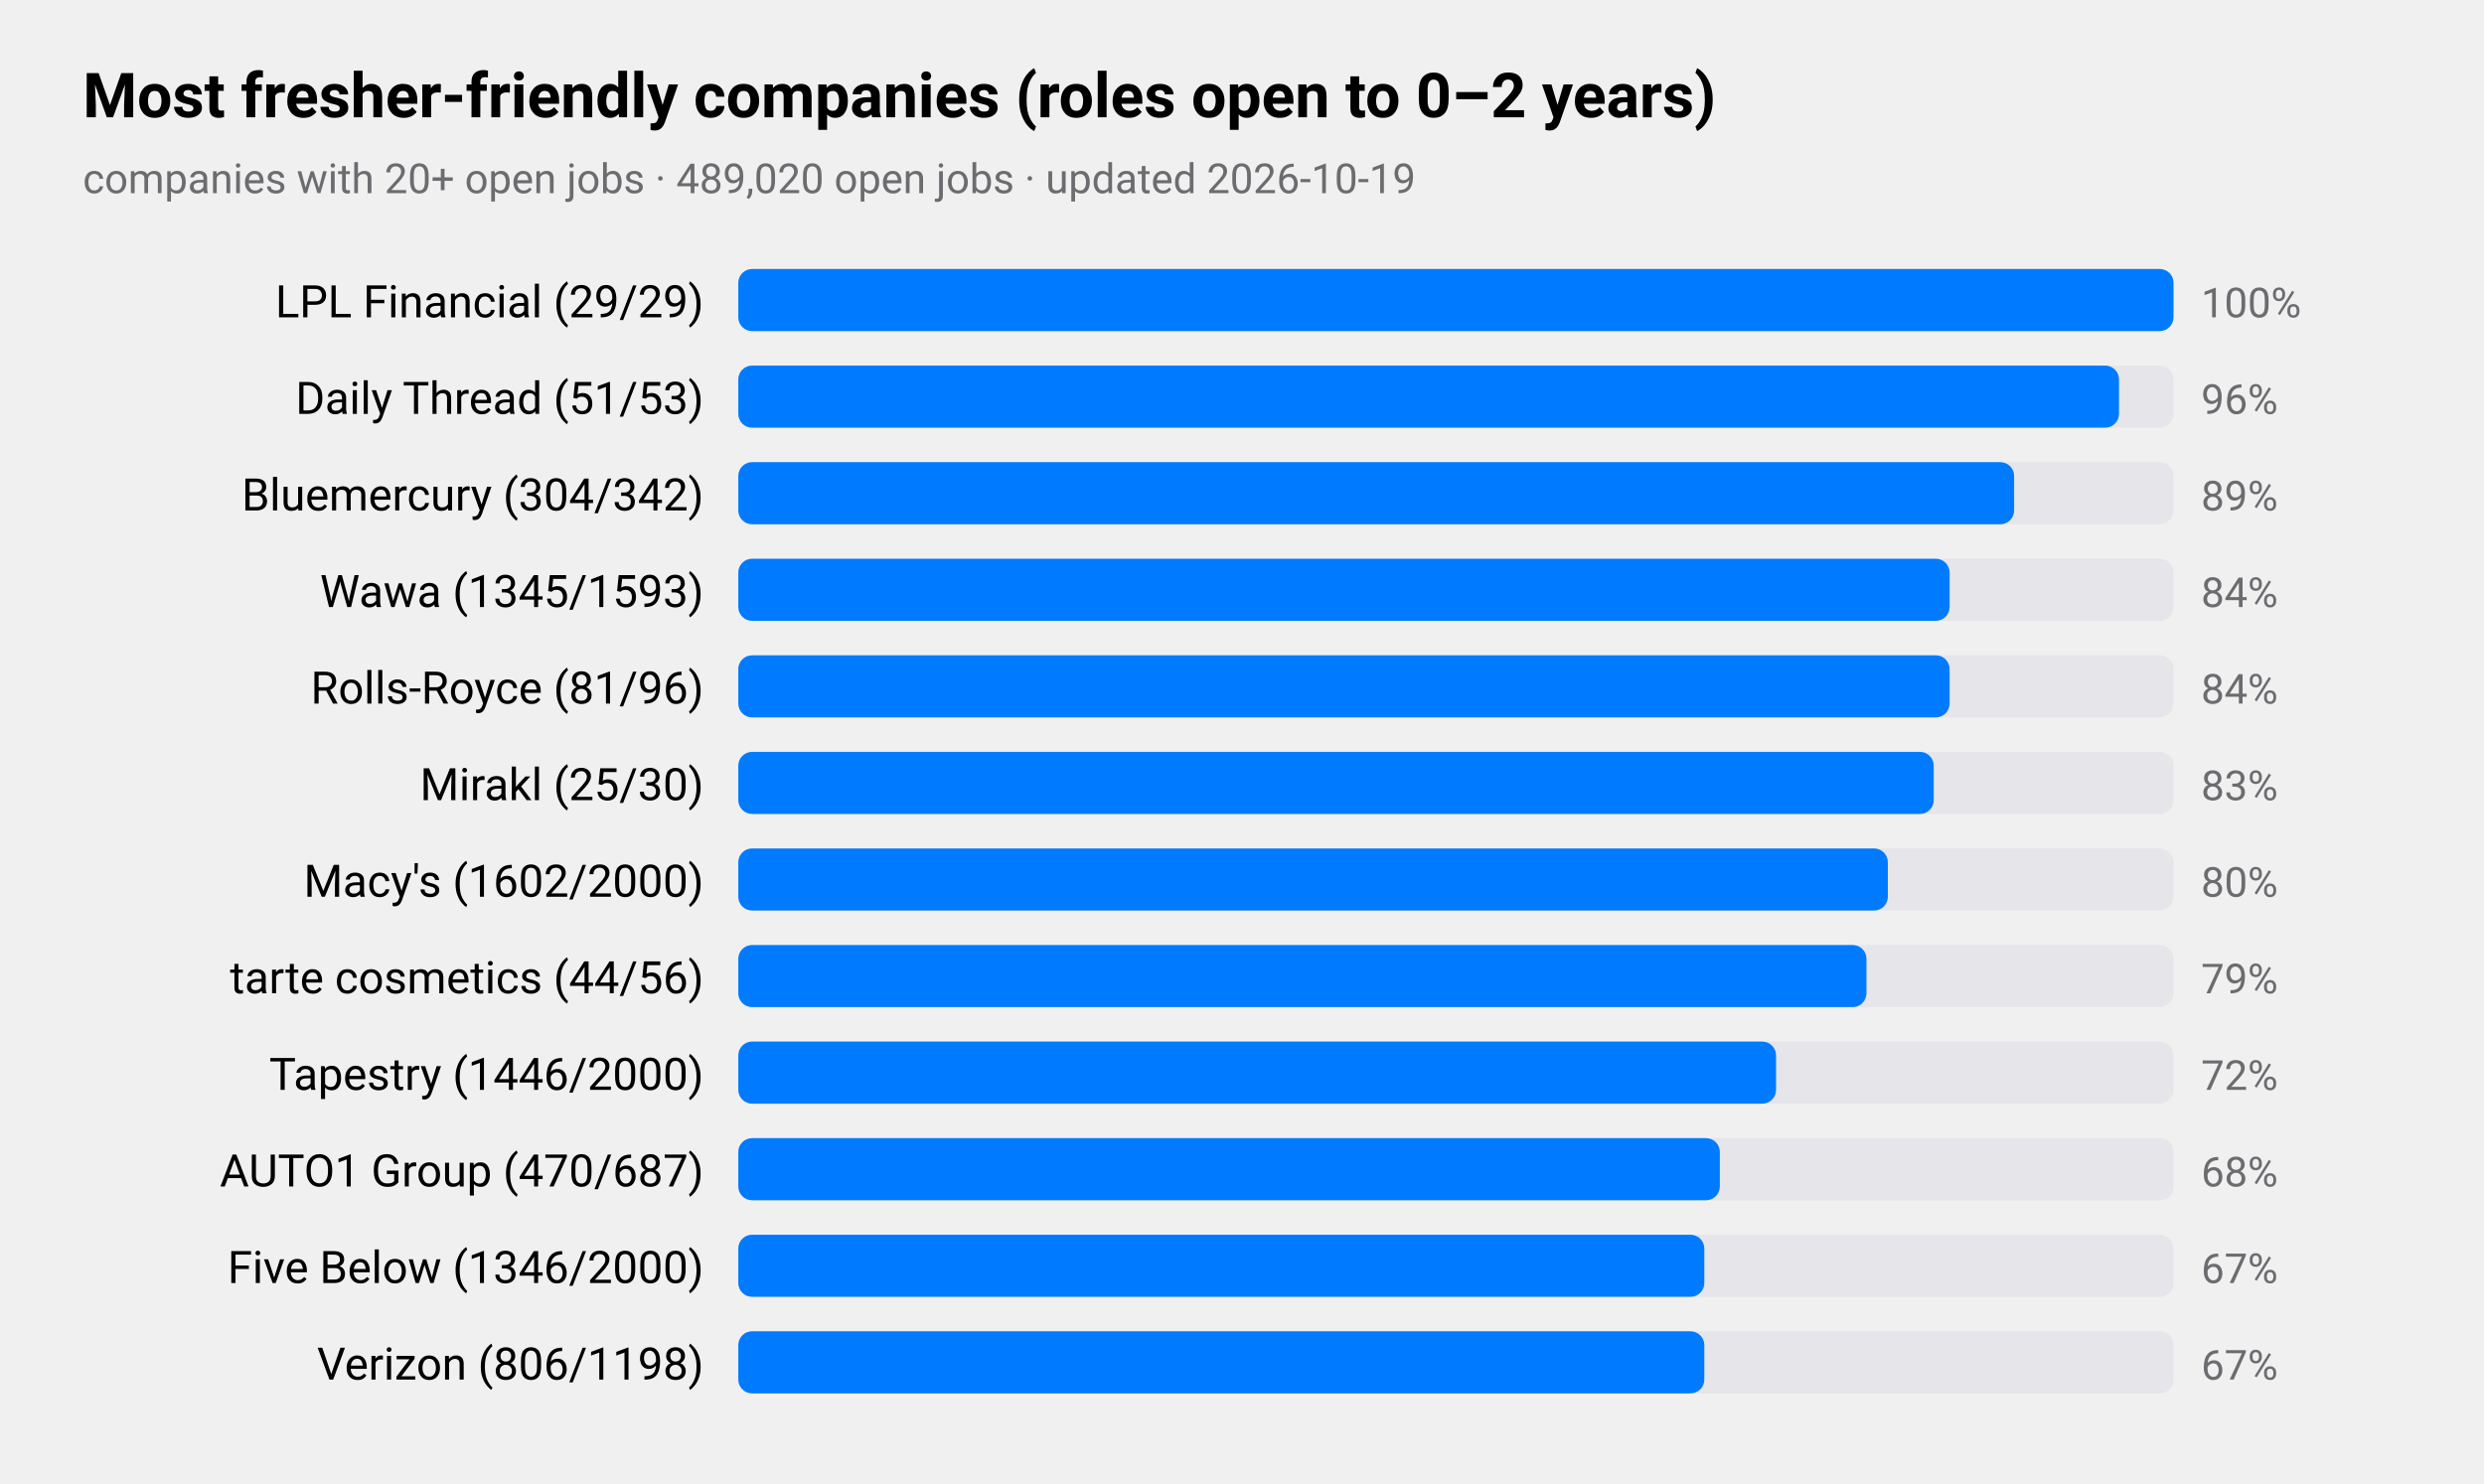
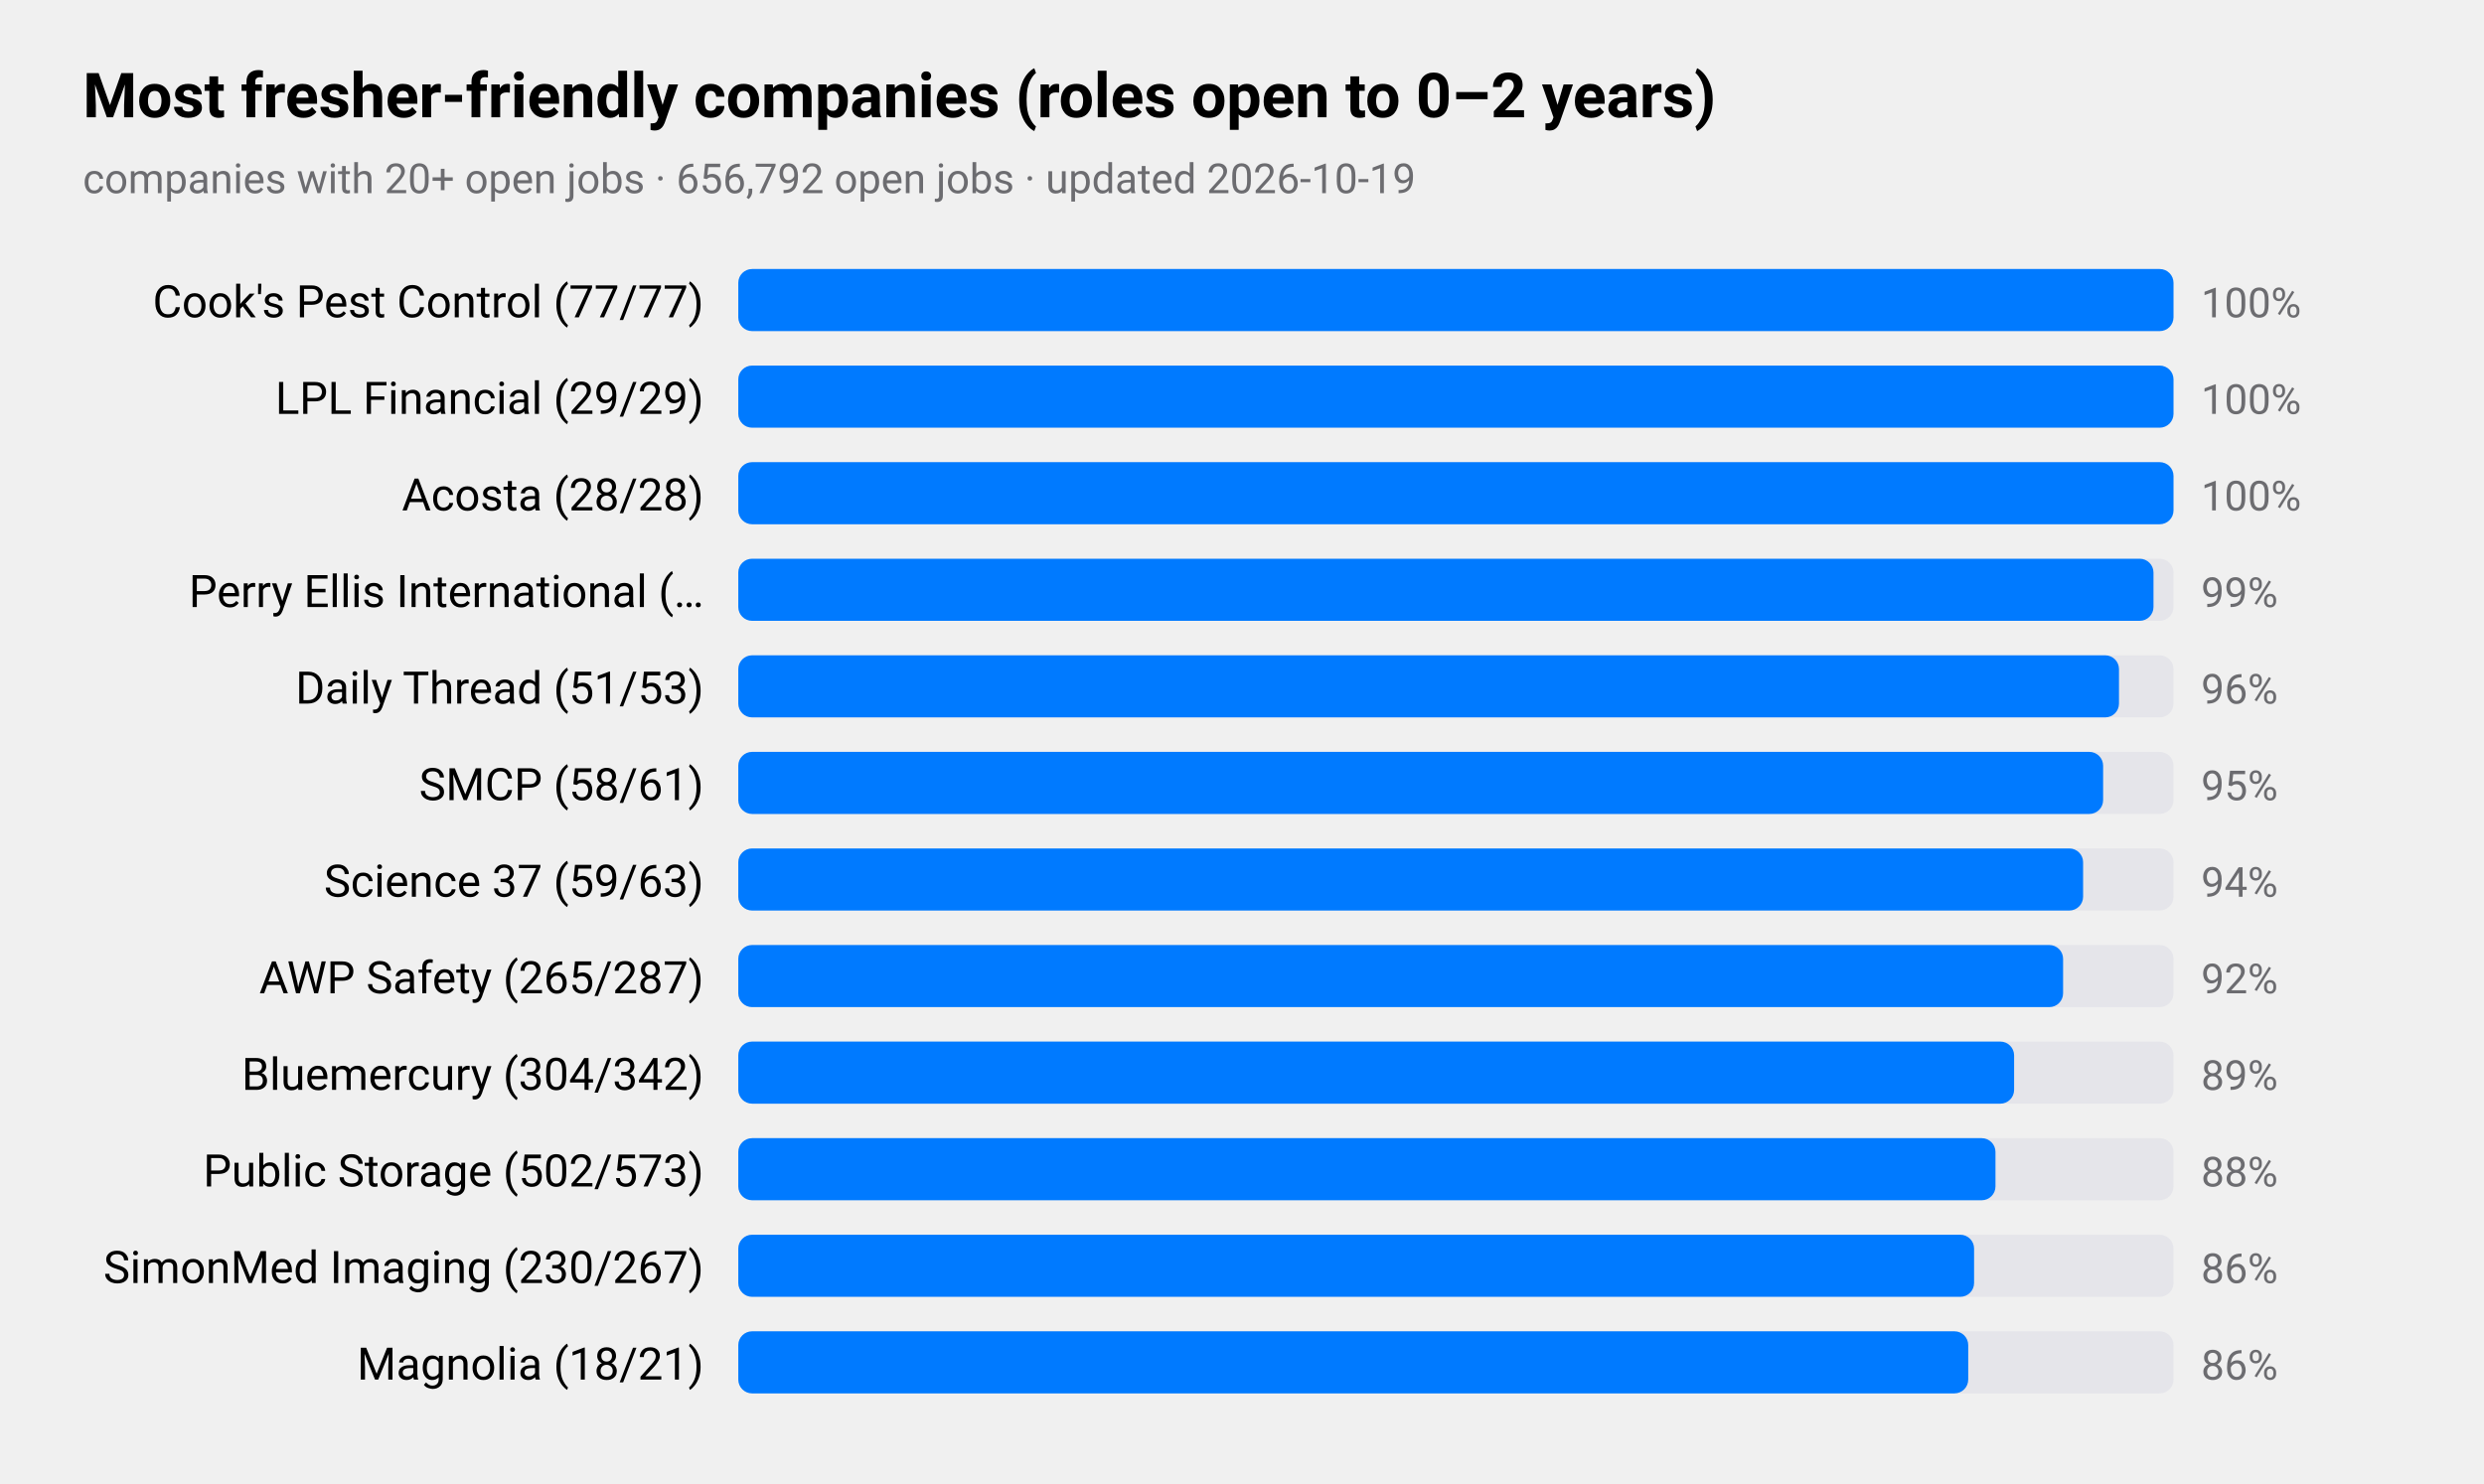
<svg xmlns="http://www.w3.org/2000/svg" viewBox="0 0 720 430" width="720" height="430" role="img" aria-label="Most fresher-friendly companies (roles open to 0–2 years)">
  <style>
text{font-family:-apple-system,BlinkMacSystemFont,"SF Pro Text","Helvetica Neue","Segoe UI",Roboto,sans-serif;fill:#000}
.sub,.val,.axis{fill:#6c6c70}.bar{fill:#007aff}.track{fill:#e5e5ea}.grid{stroke:#d1d1d6}
.l1{fill:none;stroke:#007aff;stroke-width:2.5}.d1{fill:#007aff}.l2{fill:none;stroke:#ff9500;stroke-width:2.5}.d2{fill:#ff9500}
.l3{fill:none;stroke:#34c759;stroke-width:2.5}.d3{fill:#34c759}.l4{fill:none;stroke:#af52de;stroke-width:2.5}.d4{fill:#af52de}
.l5{fill:none;stroke:#ff3b30;stroke-width:2.5}.d5{fill:#ff3b30}.l6{fill:none;stroke:#00b8d4;stroke-width:2.5}.d6{fill:#00b8d4}
@media(prefers-color-scheme:dark){text{fill:#fff}.sub,.val,.axis{fill:#98989d}.bar{fill:#0a84ff}.track{fill:#2c2c2e}.grid{stroke:#38383a}
.l1{stroke:#0a84ff}.d1{fill:#0a84ff}.l2{stroke:#ff9f0a}.d2{fill:#ff9f0a}
.l3{stroke:#30d158}.d3{fill:#30d158}.l4{stroke:#bf5af2}.d4{fill:#bf5af2}.l5{stroke:#ff453a}.d5{fill:#ff453a}.l6{stroke:#40cbe0}.d6{fill:#40cbe0}}
</style>
  <text x="24" y="34" font-size="18" font-weight="600">Most fresher-friendly companies (roles open to 0–2 years)</text>
-   <text class="sub" x="24" y="56" font-size="12">companies with 20+ open jobs · 489,020 open jobs · updated 2026-10-19</text>
-   <text x="204" y="92" font-size="13" text-anchor="end">LPL Financial (29/29)</text>
+   <text class="sub" x="24" y="56" font-size="12">companies with 20+ open jobs · 656,792 open jobs · updated 2026-10-19</text>
+   <text x="204" y="92" font-size="13" text-anchor="end">Cook's Pest Control (77/77)</text>
  <rect class="track" x="214" y="78" width="416" height="18" rx="4" />
  <rect class="bar" x="214" y="78" width="416.0" height="18" rx="4" />
  <text class="val" x="638" y="92" font-size="12">100%</text>
-   <text x="204" y="120" font-size="13" text-anchor="end">Daily Thread (51/53)</text>
+   <text x="204" y="120" font-size="13" text-anchor="end">LPL Financial (29/29)</text>
  <rect class="track" x="214" y="106" width="416" height="18" rx="4" />
-   <rect class="bar" x="214" y="106" width="400.2" height="18" rx="4" />
-   <text class="val" x="638" y="120" font-size="12">96%</text>
-   <text x="204" y="148" font-size="13" text-anchor="end">Bluemercury (304/342)</text>
+   <rect class="bar" x="214" y="106" width="416.0" height="18" rx="4" />
+   <text class="val" x="638" y="120" font-size="12">100%</text>
+   <text x="204" y="148" font-size="13" text-anchor="end">Acosta (28/28)</text>
  <rect class="track" x="214" y="134" width="416" height="18" rx="4" />
-   <rect class="bar" x="214" y="134" width="369.8" height="18" rx="4" />
-   <text class="val" x="638" y="148" font-size="12">89%</text>
-   <text x="204" y="176" font-size="13" text-anchor="end">Wawa (1345/1593)</text>
+   <rect class="bar" x="214" y="134" width="416.0" height="18" rx="4" />
+   <text class="val" x="638" y="148" font-size="12">100%</text>
+   <text x="204" y="176" font-size="13" text-anchor="end">Perry Ellis International (…</text>
  <rect class="track" x="214" y="162" width="416" height="18" rx="4" />
-   <rect class="bar" x="214" y="162" width="351.1" height="18" rx="4" />
-   <text class="val" x="638" y="176" font-size="12">84%</text>
-   <text x="204" y="204" font-size="13" text-anchor="end">Rolls-Royce (81/96)</text>
+   <rect class="bar" x="214" y="162" width="410.2" height="18" rx="4" />
+   <text class="val" x="638" y="176" font-size="12">99%</text>
+   <text x="204" y="204" font-size="13" text-anchor="end">Daily Thread (51/53)</text>
  <rect class="track" x="214" y="190" width="416" height="18" rx="4" />
-   <rect class="bar" x="214" y="190" width="351.1" height="18" rx="4" />
-   <text class="val" x="638" y="204" font-size="12">84%</text>
-   <text x="204" y="232" font-size="13" text-anchor="end">Mirakl (25/30)</text>
+   <rect class="bar" x="214" y="190" width="400.2" height="18" rx="4" />
+   <text class="val" x="638" y="204" font-size="12">96%</text>
+   <text x="204" y="232" font-size="13" text-anchor="end">SMCP (58/61)</text>
  <rect class="track" x="214" y="218" width="416" height="18" rx="4" />
-   <rect class="bar" x="214" y="218" width="346.5" height="18" rx="4" />
-   <text class="val" x="638" y="232" font-size="12">83%</text>
-   <text x="204" y="260" font-size="13" text-anchor="end">Macy's (1602/2000)</text>
+   <rect class="bar" x="214" y="218" width="395.6" height="18" rx="4" />
+   <text class="val" x="638" y="232" font-size="12">95%</text>
+   <text x="204" y="260" font-size="13" text-anchor="end">Science 37 (59/63)</text>
  <rect class="track" x="214" y="246" width="416" height="18" rx="4" />
-   <rect class="bar" x="214" y="246" width="333.2" height="18" rx="4" />
-   <text class="val" x="638" y="260" font-size="12">80%</text>
-   <text x="204" y="288" font-size="13" text-anchor="end">tarte cosmetics (44/56)</text>
+   <rect class="bar" x="214" y="246" width="389.8" height="18" rx="4" />
+   <text class="val" x="638" y="260" font-size="12">94%</text>
+   <text x="204" y="288" font-size="13" text-anchor="end">AWP Safety (265/287)</text>
  <rect class="track" x="214" y="274" width="416" height="18" rx="4" />
-   <rect class="bar" x="214" y="274" width="327.0" height="18" rx="4" />
-   <text class="val" x="638" y="288" font-size="12">79%</text>
-   <text x="204" y="316" font-size="13" text-anchor="end">Tapestry (1446/2000)</text>
+   <rect class="bar" x="214" y="274" width="384.0" height="18" rx="4" />
+   <text class="val" x="638" y="288" font-size="12">92%</text>
+   <text x="204" y="316" font-size="13" text-anchor="end">Bluemercury (304/342)</text>
  <rect class="track" x="214" y="302" width="416" height="18" rx="4" />
-   <rect class="bar" x="214" y="302" width="300.8" height="18" rx="4" />
-   <text class="val" x="638" y="316" font-size="12">72%</text>
-   <text x="204" y="344" font-size="13" text-anchor="end">AUTO1 Group (470/687)</text>
+   <rect class="bar" x="214" y="302" width="369.8" height="18" rx="4" />
+   <text class="val" x="638" y="316" font-size="12">89%</text>
+   <text x="204" y="344" font-size="13" text-anchor="end">Public Storage (502/573)</text>
  <rect class="track" x="214" y="330" width="416" height="18" rx="4" />
-   <rect class="bar" x="214" y="330" width="284.5" height="18" rx="4" />
-   <text class="val" x="638" y="344" font-size="12">68%</text>
-   <text x="204" y="372" font-size="13" text-anchor="end">Five Below (1346/2000)</text>
+   <rect class="bar" x="214" y="330" width="364.4" height="18" rx="4" />
+   <text class="val" x="638" y="344" font-size="12">88%</text>
+   <text x="204" y="372" font-size="13" text-anchor="end">SimonMed Imaging (230/267)</text>
  <rect class="track" x="214" y="358" width="416" height="18" rx="4" />
-   <rect class="bar" x="214" y="358" width="280.0" height="18" rx="4" />
-   <text class="val" x="638" y="372" font-size="12">67%</text>
-   <text x="204" y="400" font-size="13" text-anchor="end">Verizon (806/1198)</text>
+   <rect class="bar" x="214" y="358" width="358.2" height="18" rx="4" />
+   <text class="val" x="638" y="372" font-size="12">86%</text>
+   <text x="204" y="400" font-size="13" text-anchor="end">Magnolia (18/21)</text>
  <rect class="track" x="214" y="386" width="416" height="18" rx="4" />
-   <rect class="bar" x="214" y="386" width="280.0" height="18" rx="4" />
-   <text class="val" x="638" y="400" font-size="12">67%</text>
+   <rect class="bar" x="214" y="386" width="356.5" height="18" rx="4" />
+   <text class="val" x="638" y="400" font-size="12">86%</text>
</svg>
